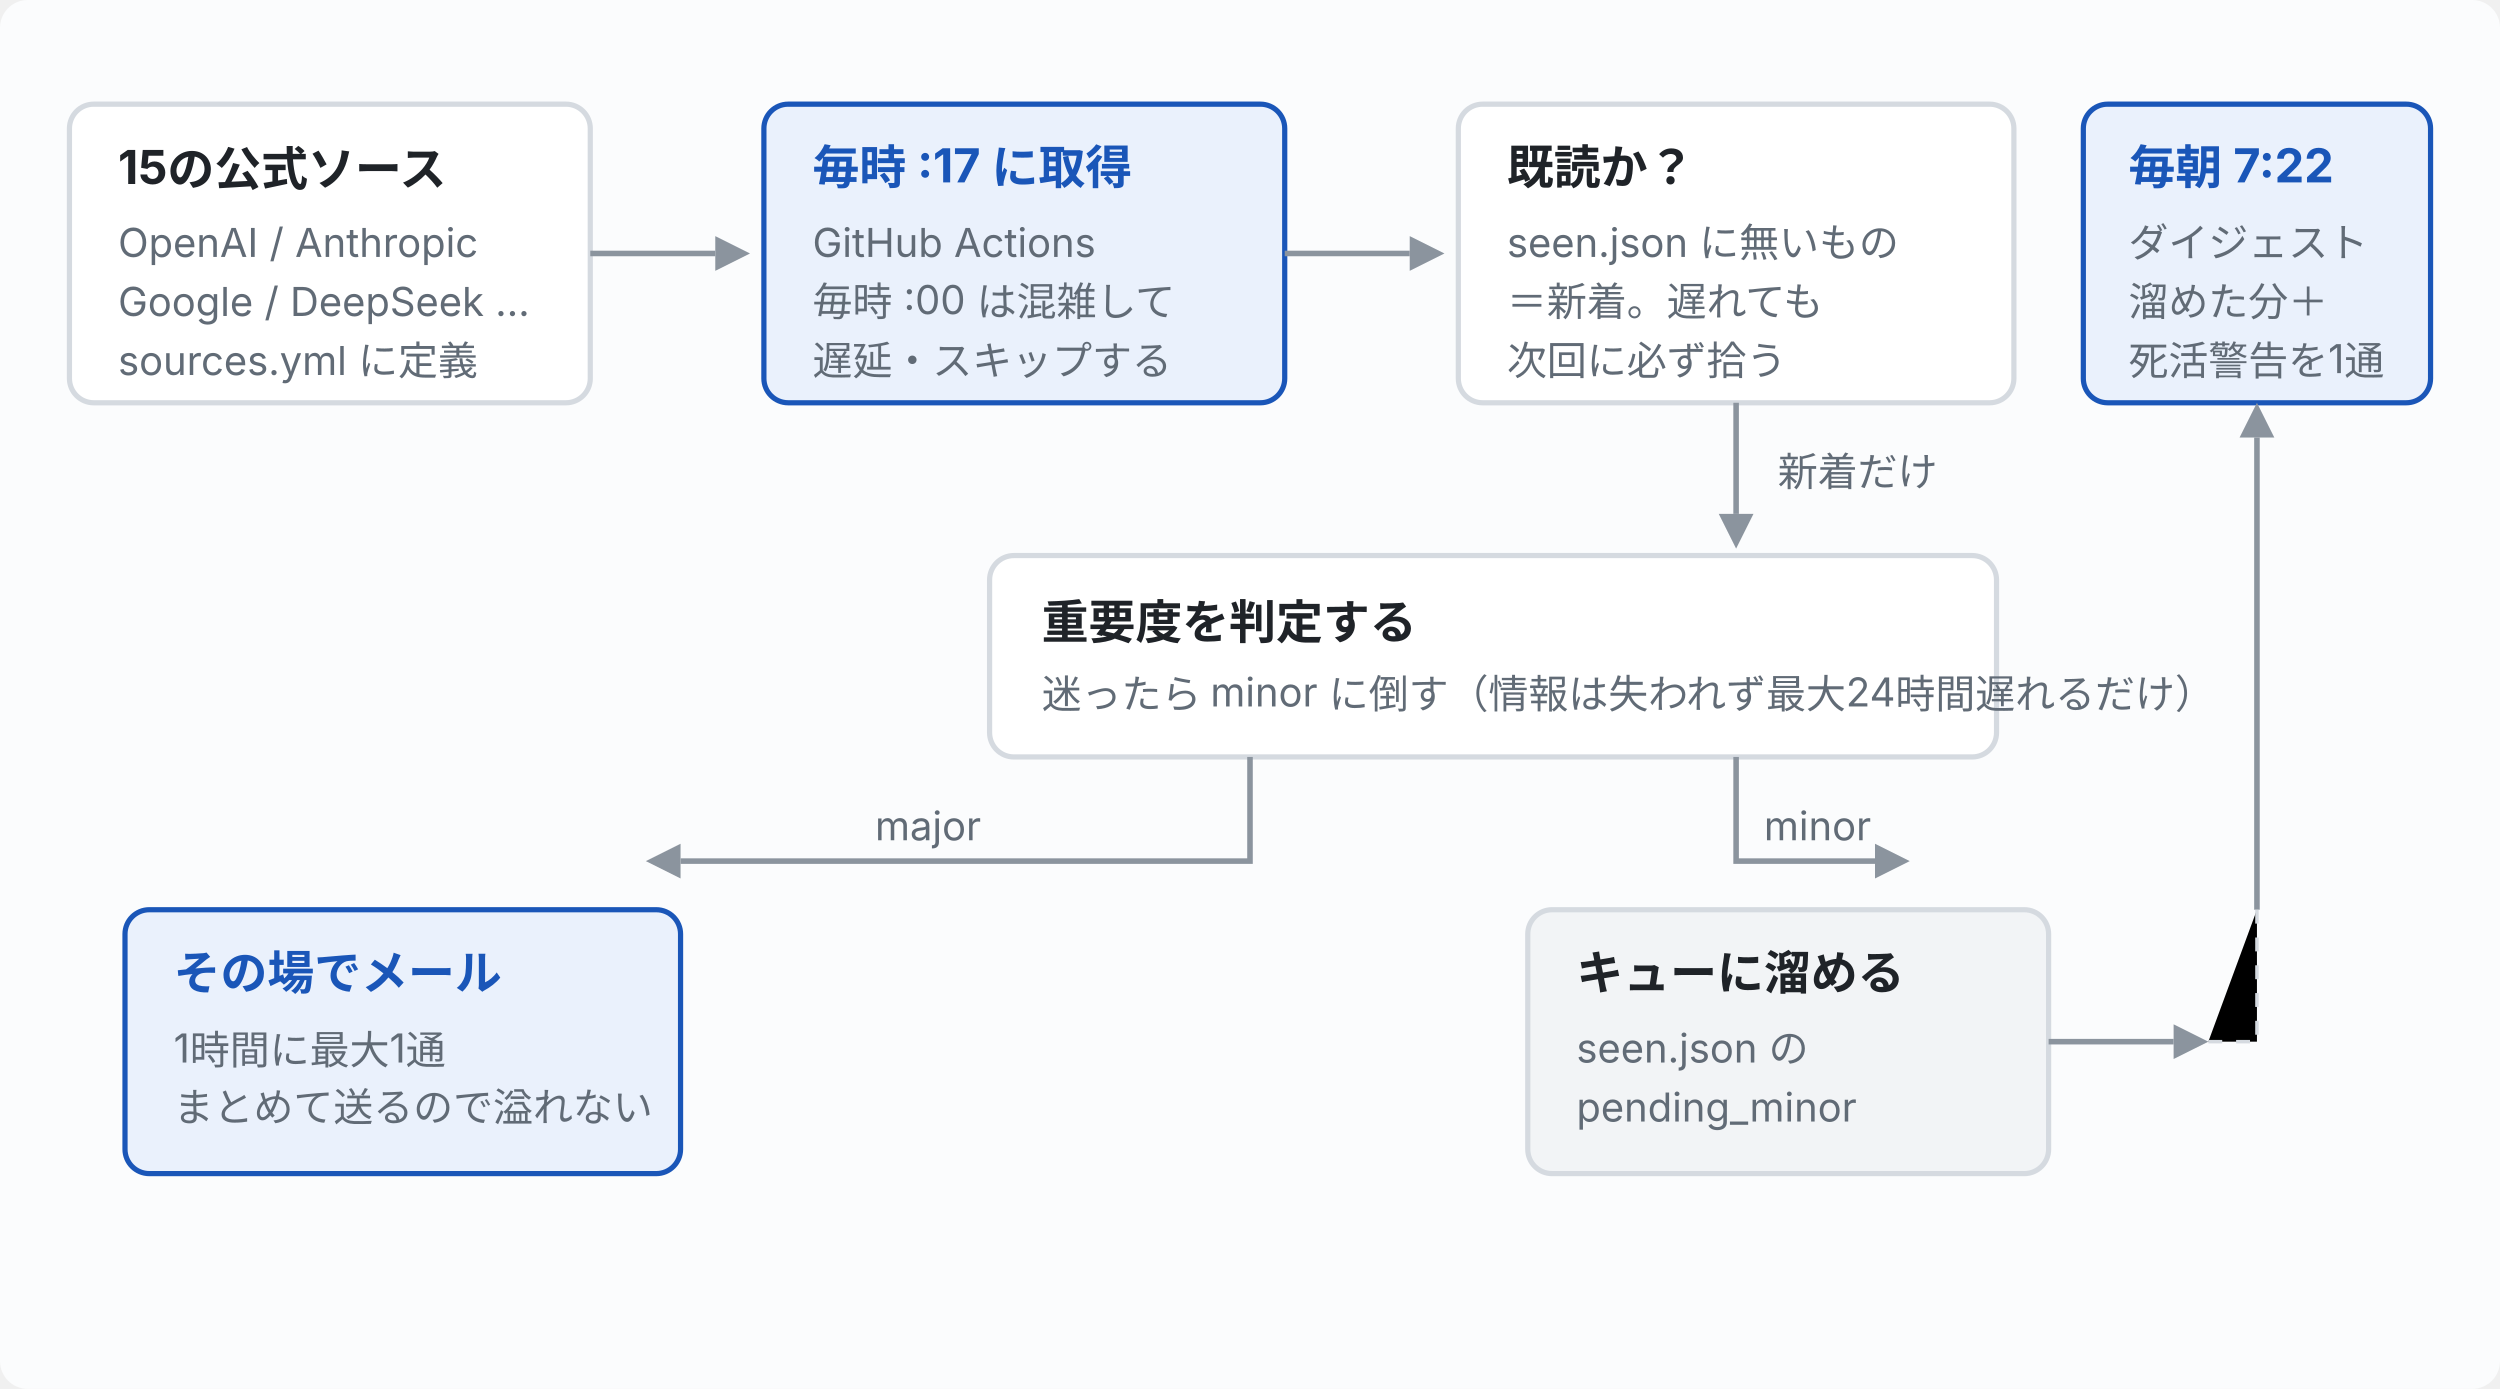
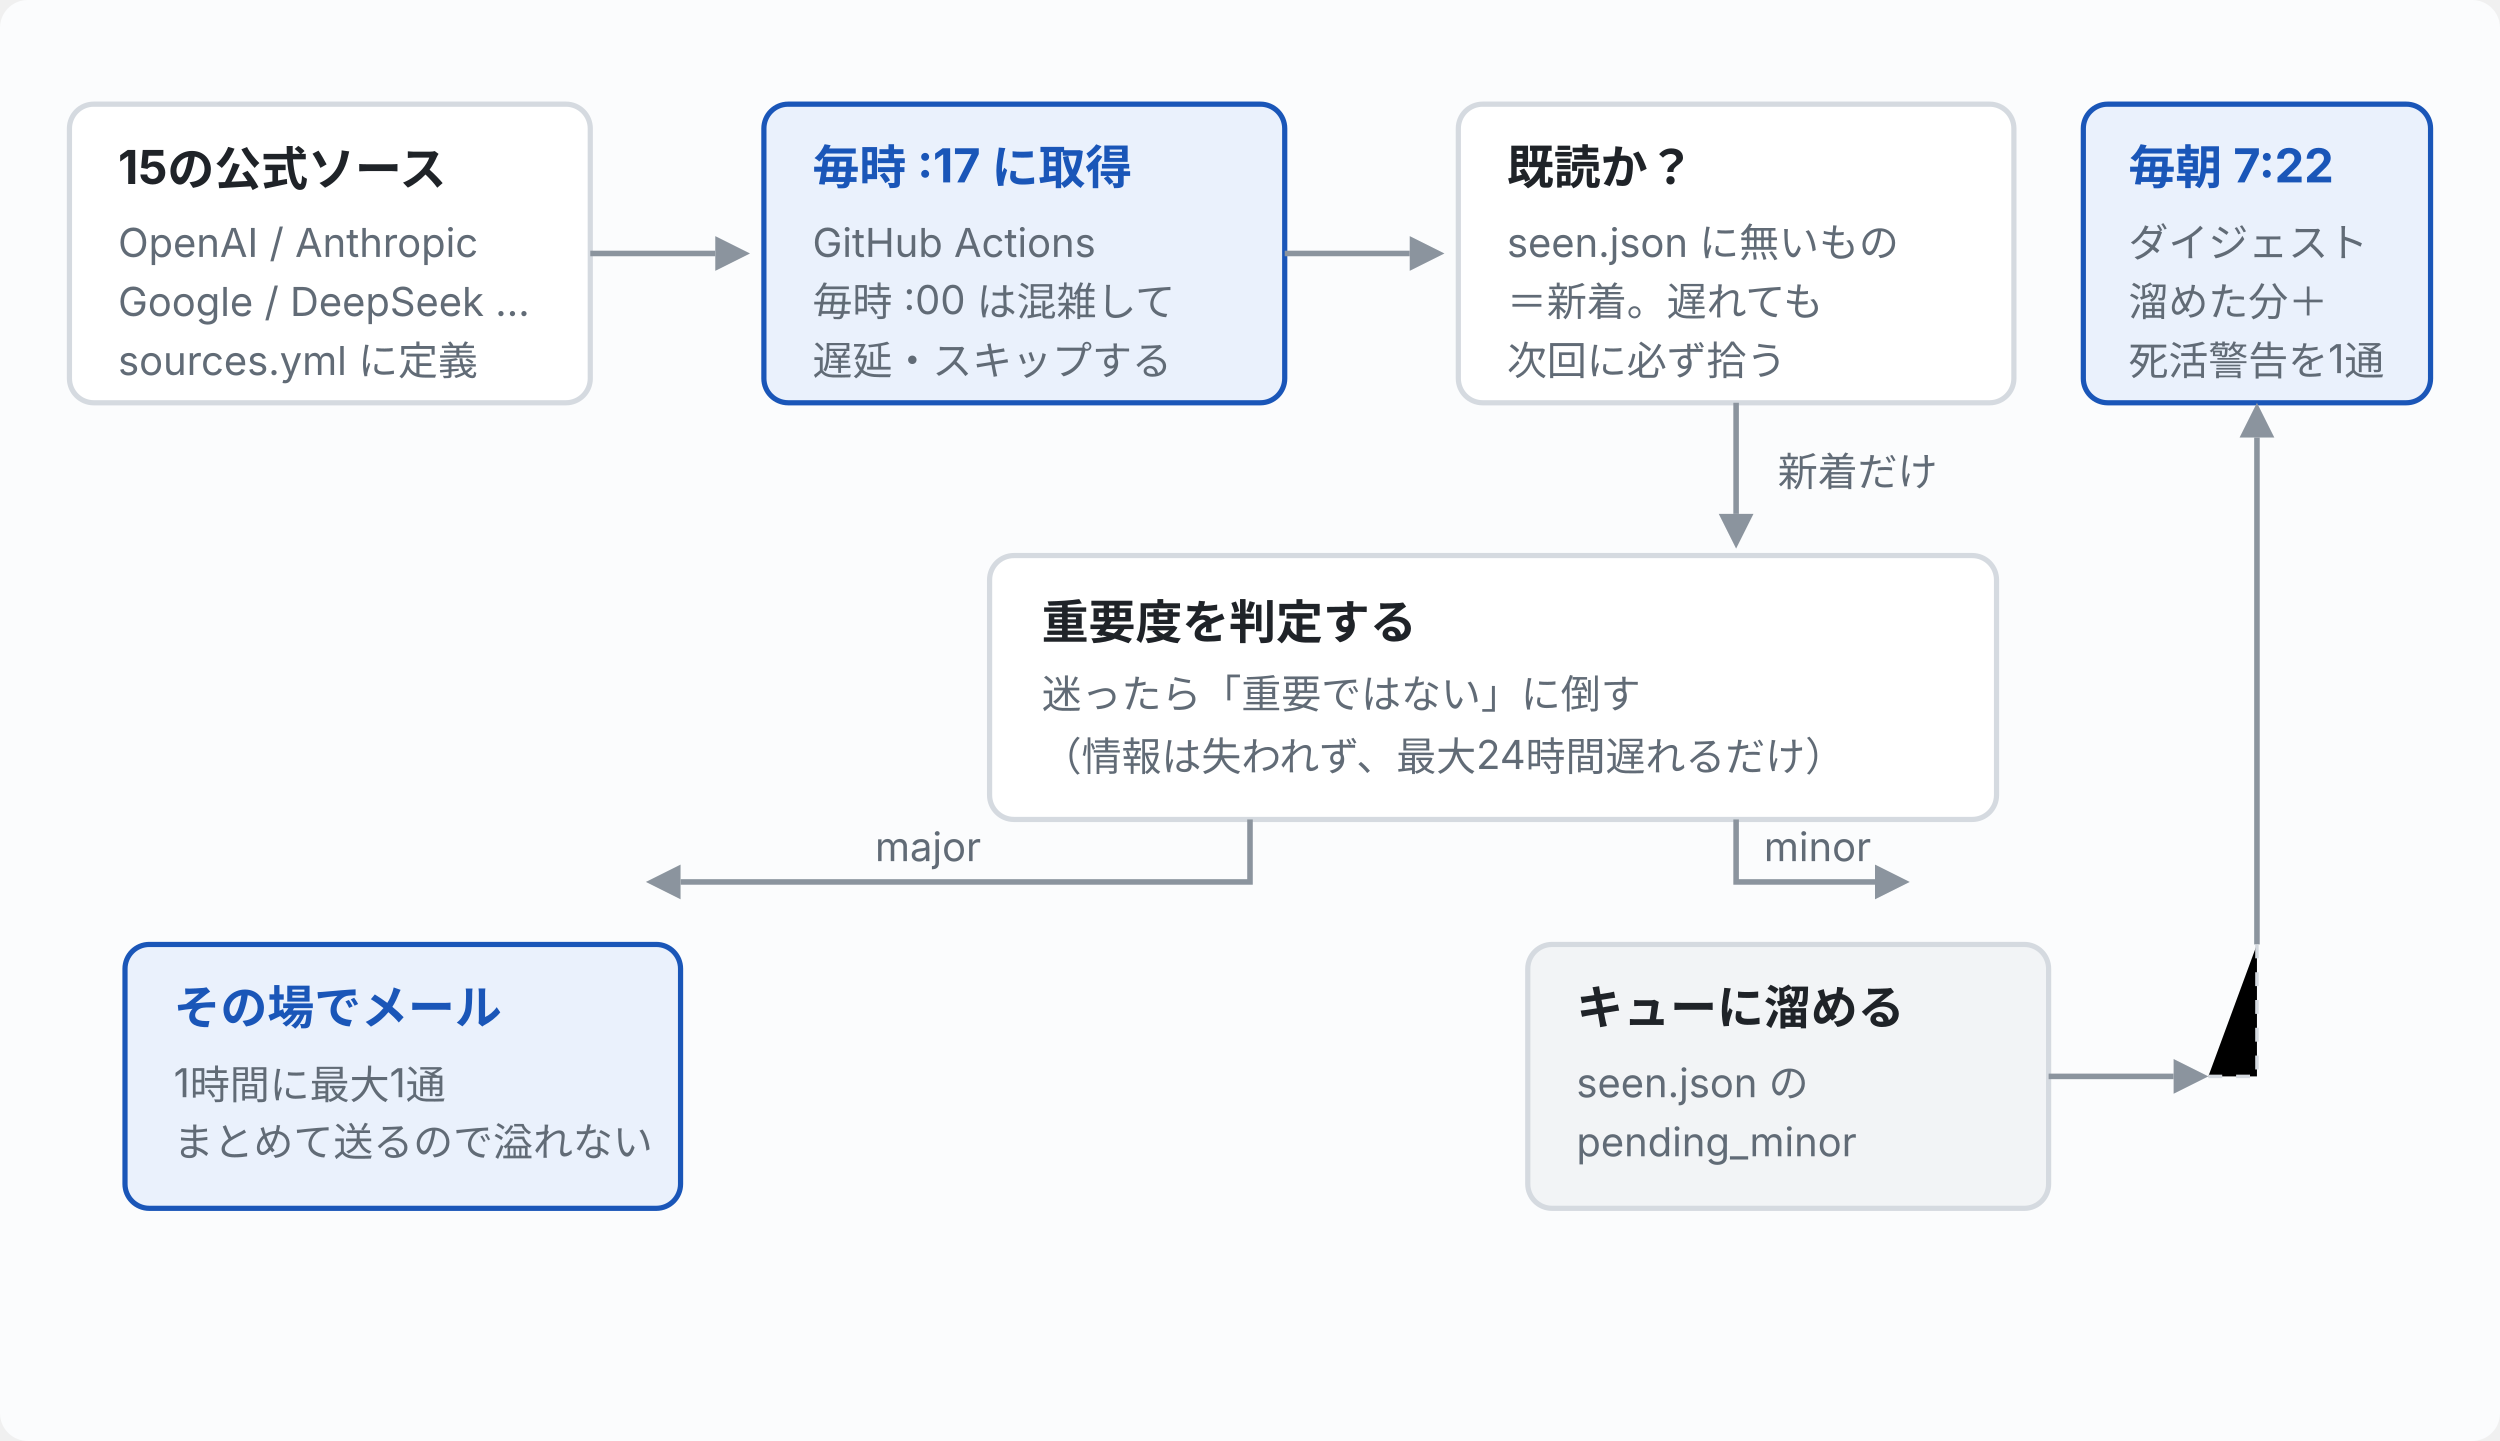
- <svg xmlns="http://www.w3.org/2000/svg" width="720" height="400" viewBox="0 0 720 400" role="img" aria-label="15の公式ソースを毎時17分に取得し、既読でないものだけを重要度で振り分ける流れ。重要なものは即メール、それ以外は溜めて翌朝7時22分に1通にまとめて送る。">
+ <svg xmlns="http://www.w3.org/2000/svg" width="720" height="415" viewBox="0 0 720 415" role="img" aria-label="15の公式ソースを毎時17分に取得し、既読でないものだけを重要度で振り分ける流れ。重要なものは即メール、それ以外は溜めて翌朝7時22分に1通にまとめて送る。">
  <style>
  .bg { fill: #fbfcfd; }
  .box { fill: #ffffff; stroke: #d5dae0; stroke-width: 1.5; }
  .box-accent { fill: #eaf1fc; stroke: #1a56b8; stroke-width: 1.5; }
  .box-quiet { fill: #f2f4f6; stroke: #d5dae0; stroke-width: 1.5; }
  .t { fill: #1f2328; font-size: 13px; }
  .t-sm { fill: #616b76; font-size: 11.5px; }
  .t-strong { fill: #1f2328; font-size: 13.5px; font-weight: 700; }
  .t-accent { fill: #1a56b8; font-size: 13.5px; font-weight: 700; }
  .arrow { stroke: #8b949e; stroke-width: 1.6; fill: none; }
  .arrow-head { fill: #8b949e; }
  .divider { stroke: #d5dae0; stroke-width: 1; stroke-dasharray: 4 4; }
  text { font-family: -apple-system, BlinkMacSystemFont, "Segoe UI", "Hiragino Sans", "Noto Sans JP", Meiryo, sans-serif; }
  @media (prefers-color-scheme: dark) {
    .bg { fill: #191d21; }
    .box { fill: #14171a; stroke: #363c43; }
    .box-accent { fill: #1b2735; stroke: #7ab0ff; }
    .box-quiet { fill: #1c2126; stroke: #363c43; }
    .t { fill: #e6e9ec; }
    .t-sm { fill: #9aa4ae; }
    .t-strong { fill: #e6e9ec; }
    .t-accent { fill: #7ab0ff; }
    .arrow { stroke: #6e7781; }
    .arrow-head { fill: #6e7781; }
    .divider { stroke: #363c43; }
  }
</style>
-   <rect class="bg" x="0" y="0" width="720" height="400" rx="8" />
+   <rect class="bg" x="0" y="0" width="720" height="415" rx="8" />
  <rect class="box" x="20" y="30" width="150" height="86" rx="7" />
  <text class="t-strong" x="34" y="53">15の公式ソース</text>
  <text class="t-sm" x="34" y="74">OpenAI / Anthropic</text>
  <text class="t-sm" x="34" y="91">Google / DeepSeek …</text>
  <text class="t-sm" x="34" y="108">sources.yml に定義</text>
  <path class="arrow" d="M170 73 H206" />
  <path class="arrow-head" d="M206 68 l10 5 -10 5 z" />
  <rect class="box-accent" x="220" y="30" width="150" height="86" rx="7" />
  <text class="t-accent" x="234" y="53">毎時 :17 に取得</text>
  <text class="t-sm" x="234" y="74">GitHub Actions</text>
  <text class="t-sm" x="234" y="91">毎時 :00 は混雑して</text>
  <text class="t-sm" x="234" y="108">遅延・スキップする</text>
  <path class="arrow" d="M370 73 H406" />
  <path class="arrow-head" d="M406 68 l10 5 -10 5 z" />
  <rect class="box" x="420" y="30" width="160" height="86" rx="7" />
  <text class="t-strong" x="434" y="53">既読か？</text>
  <text class="t-sm" x="434" y="74">seen.json に無いもの</text>
  <text class="t-sm" x="434" y="91">＝新着。遅れても</text>
  <text class="t-sm" x="434" y="108">次回に必ず拾う</text>
  <path class="arrow" d="M500 116 V148" />
  <path class="arrow-head" d="M495 148 l5 10 5 -10 z" />
  <text class="t-sm" x="512" y="140">新着だけ</text>
-   <rect class="box" x="285" y="160" width="290" height="58" rx="7" />
+   <rect class="box" x="285" y="160" width="290" height="76" rx="7" />
  <text class="t-strong" x="300" y="184">重要度を判定する</text>
-   <text class="t-sm" x="300" y="204">迷ったら minor に倒す（情報は失われず最大24時間遅れるだけ）</text>
-   <path class="arrow" d="M360 218 V248 H196" />
-   <path class="arrow-head" d="M196 243 l-10 5 10 5 z" />
-   <text class="t-sm" x="252" y="242">major</text>
-   <path class="arrow" d="M500 218 V248 H540" />
-   <path class="arrow-head" d="M540 243 l10 5 -10 5 z" />
-   <text class="t-sm" x="508" y="242">minor</text>
-   <rect class="box-accent" x="36" y="262" width="160" height="76" rx="7" />
-   <text class="t-accent" x="50" y="285">その場でメール</text>
-   <text class="t-sm" x="50" y="306">1時間に最大1通</text>
-   <text class="t-sm" x="50" y="323">まとめて送るので溢れない</text>
-   <rect class="box-quiet" x="440" y="262" width="150" height="76" rx="7" />
-   <text class="t-strong" x="454" y="285">キューに溜める</text>
-   <text class="t-sm" x="454" y="306">seen.json の</text>
-   <text class="t-sm" x="454" y="323">pending_minor</text>
-   <path class="arrow" d="M590 300 H626" />
-   <path class="arrow-head" d="M626 295 l10 5 -10 5 z" />
+   <text class="t-sm" x="300" y="204">迷ったら「重要ではない」に倒す</text>
+   <text class="t-sm" x="300" y="222">（情報は失われず、最大24時間遅れるだけ）</text>
+   <path class="arrow" d="M360 236 V254 H196" />
+   <path class="arrow-head" d="M196 249 l-10 5 10 5 z" />
+   <text class="t-sm" x="252" y="248">major</text>
+   <path class="arrow" d="M500 236 V254 H540" />
+   <path class="arrow-head" d="M540 249 l10 5 -10 5 z" />
+   <text class="t-sm" x="508" y="248">minor</text>
+   <rect class="box-accent" x="36" y="272" width="160" height="76" rx="7" />
+   <text class="t-accent" x="50" y="295">その場でメール</text>
+   <text class="t-sm" x="50" y="316">1時間に最大1通</text>
+   <text class="t-sm" x="50" y="333">まとめて送るので溢れない</text>
+   <rect class="box-quiet" x="440" y="272" width="150" height="76" rx="7" />
+   <text class="t-strong" x="454" y="295">キューに溜める</text>
+   <text class="t-sm" x="454" y="316">seen.json の</text>
+   <text class="t-sm" x="454" y="333">pending_minor</text>
+   <path class="arrow" d="M590 310 H626" />
+   <path class="arrow-head" d="M626 305 l10 5 -10 5 z" />
  <rect class="box-accent" x="600" y="30" width="100" height="86" rx="7" />
  <text class="t-accent" x="613" y="53">毎朝 7:22</text>
  <text class="t-sm" x="613" y="74">ダイジェスト</text>
  <text class="t-sm" x="613" y="91">溜めた分＋</text>
  <text class="t-sm" x="613" y="108">死活警告を1通</text>
-   <path class="arrow" d="M650 262 V126" />
+   <path class="arrow" d="M650 272 V126" />
  <path class="arrow-head" d="M645 126 l5 -10 5 10 z" />
-   <path class="divider" d="M636 300 H650 V262" />
+   <path class="divider" d="M636 310 H650 V272" />
</svg>
